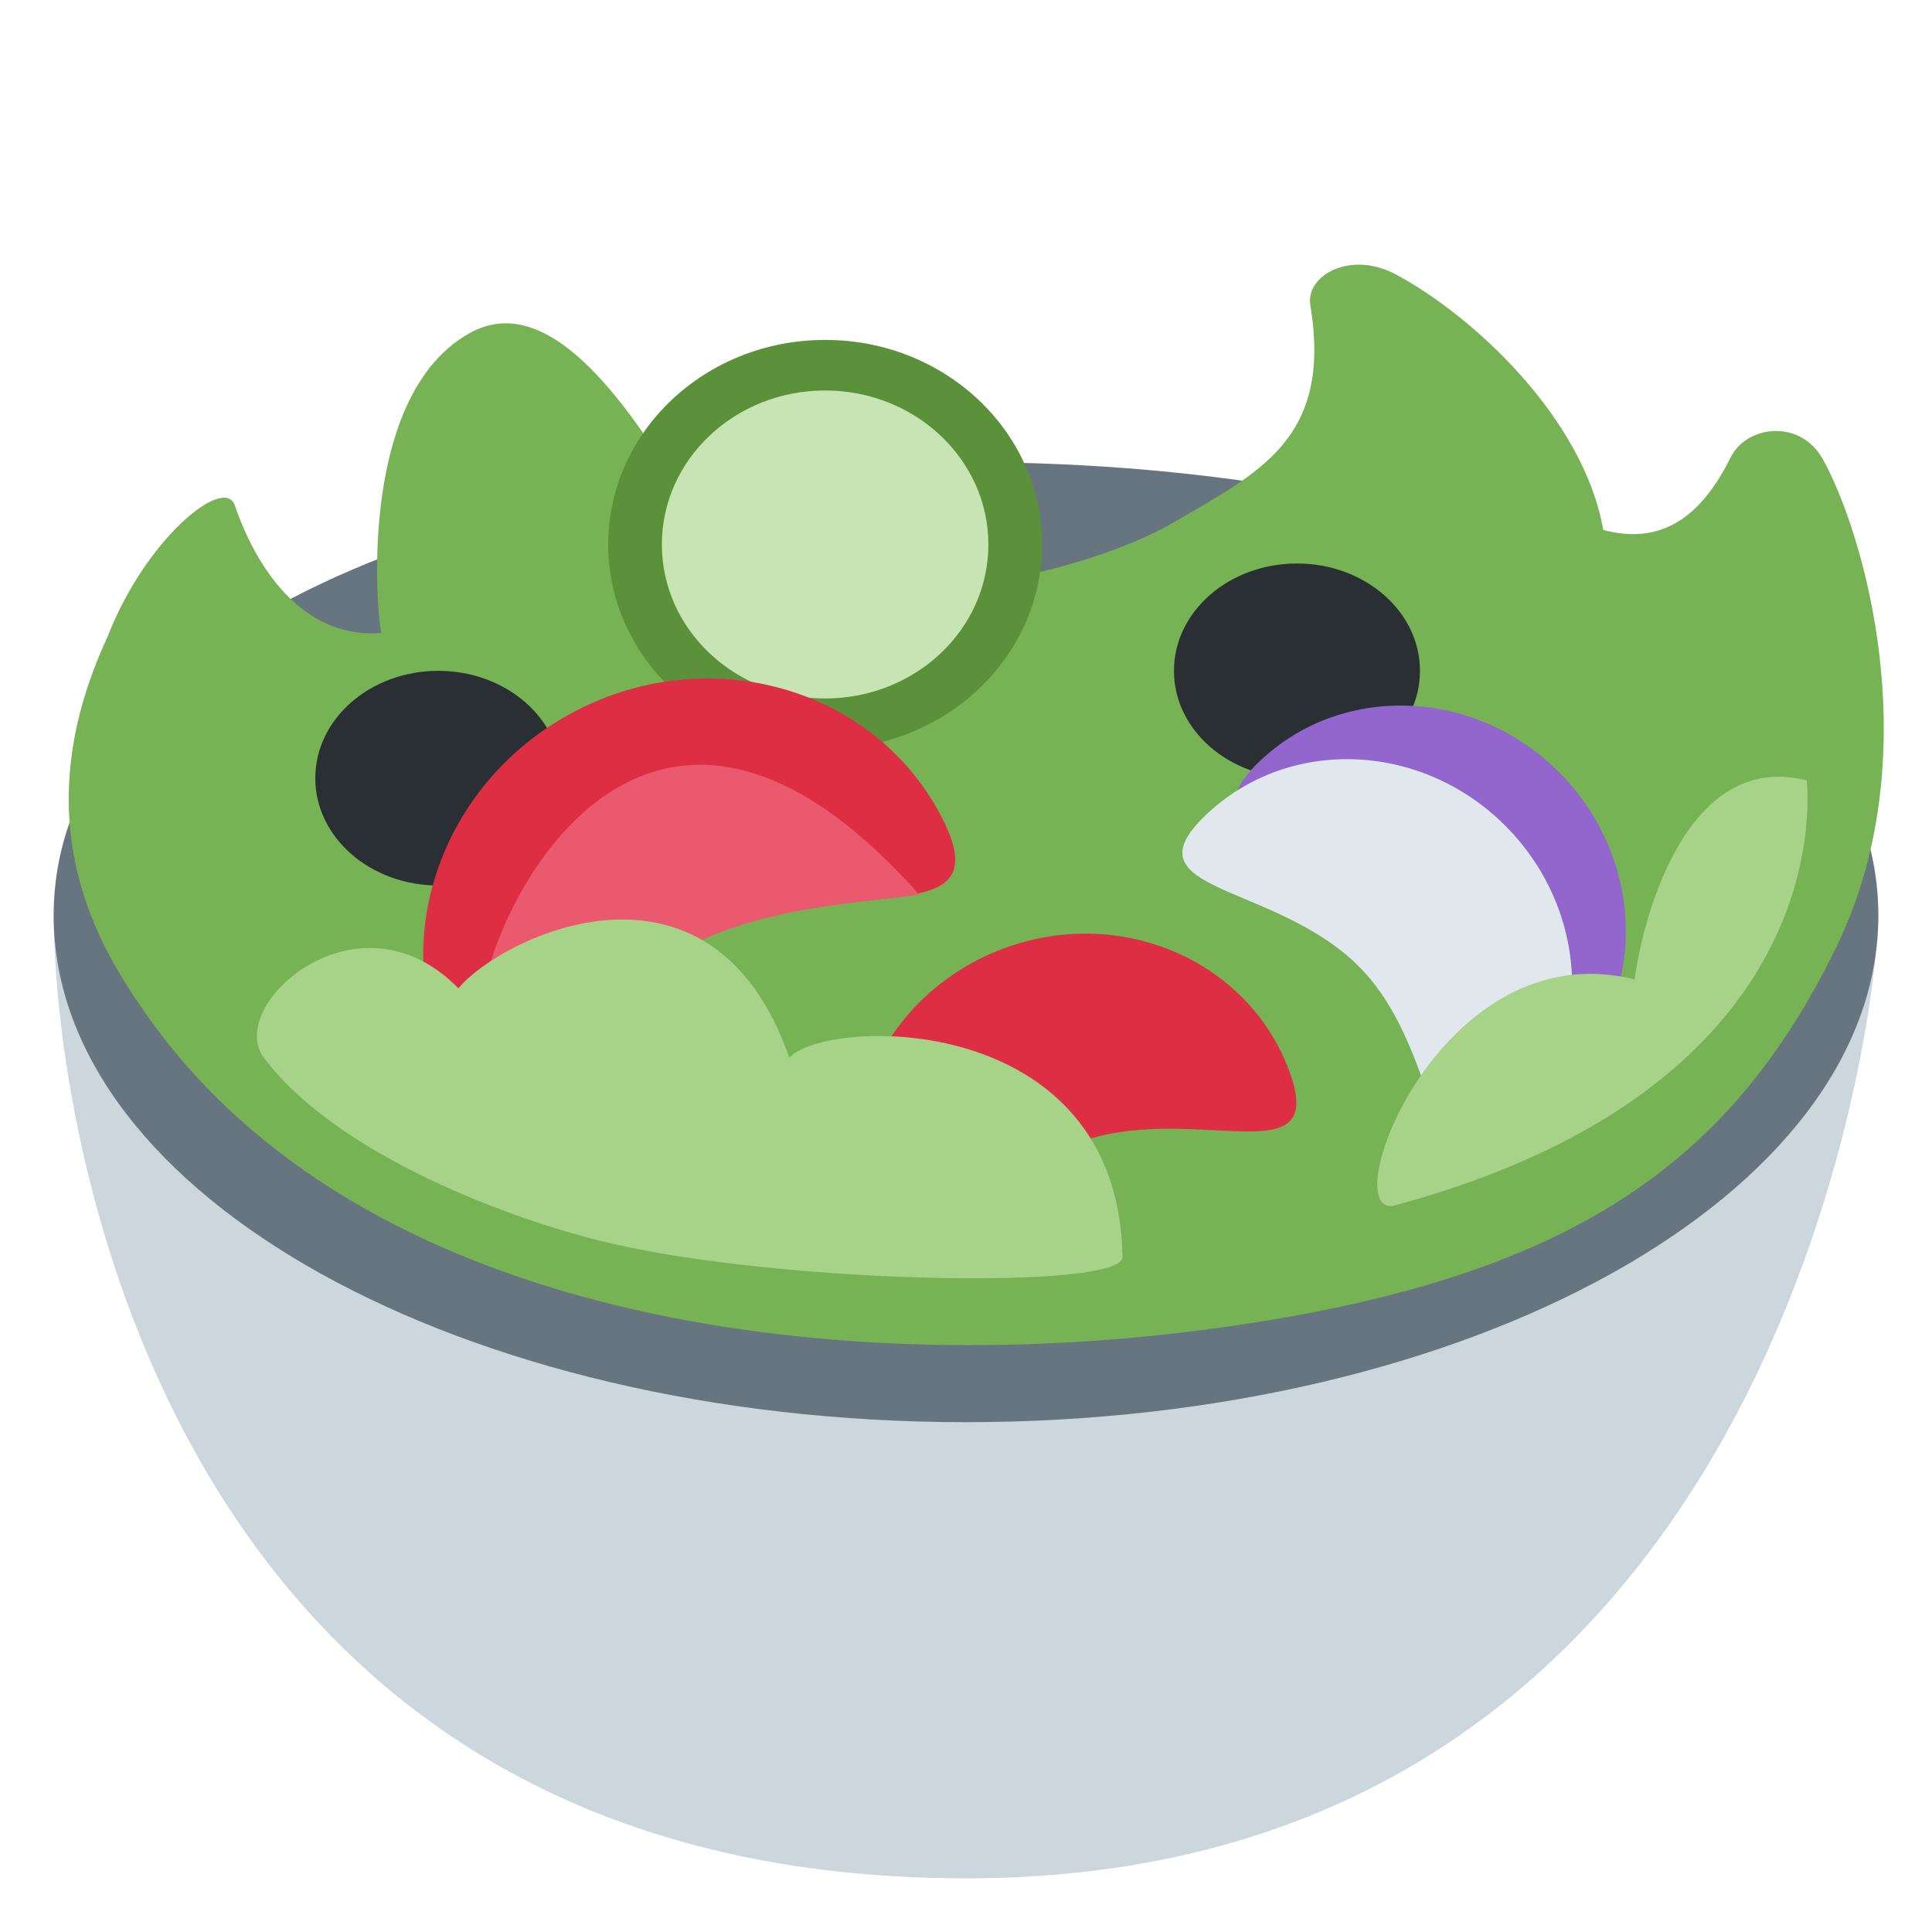
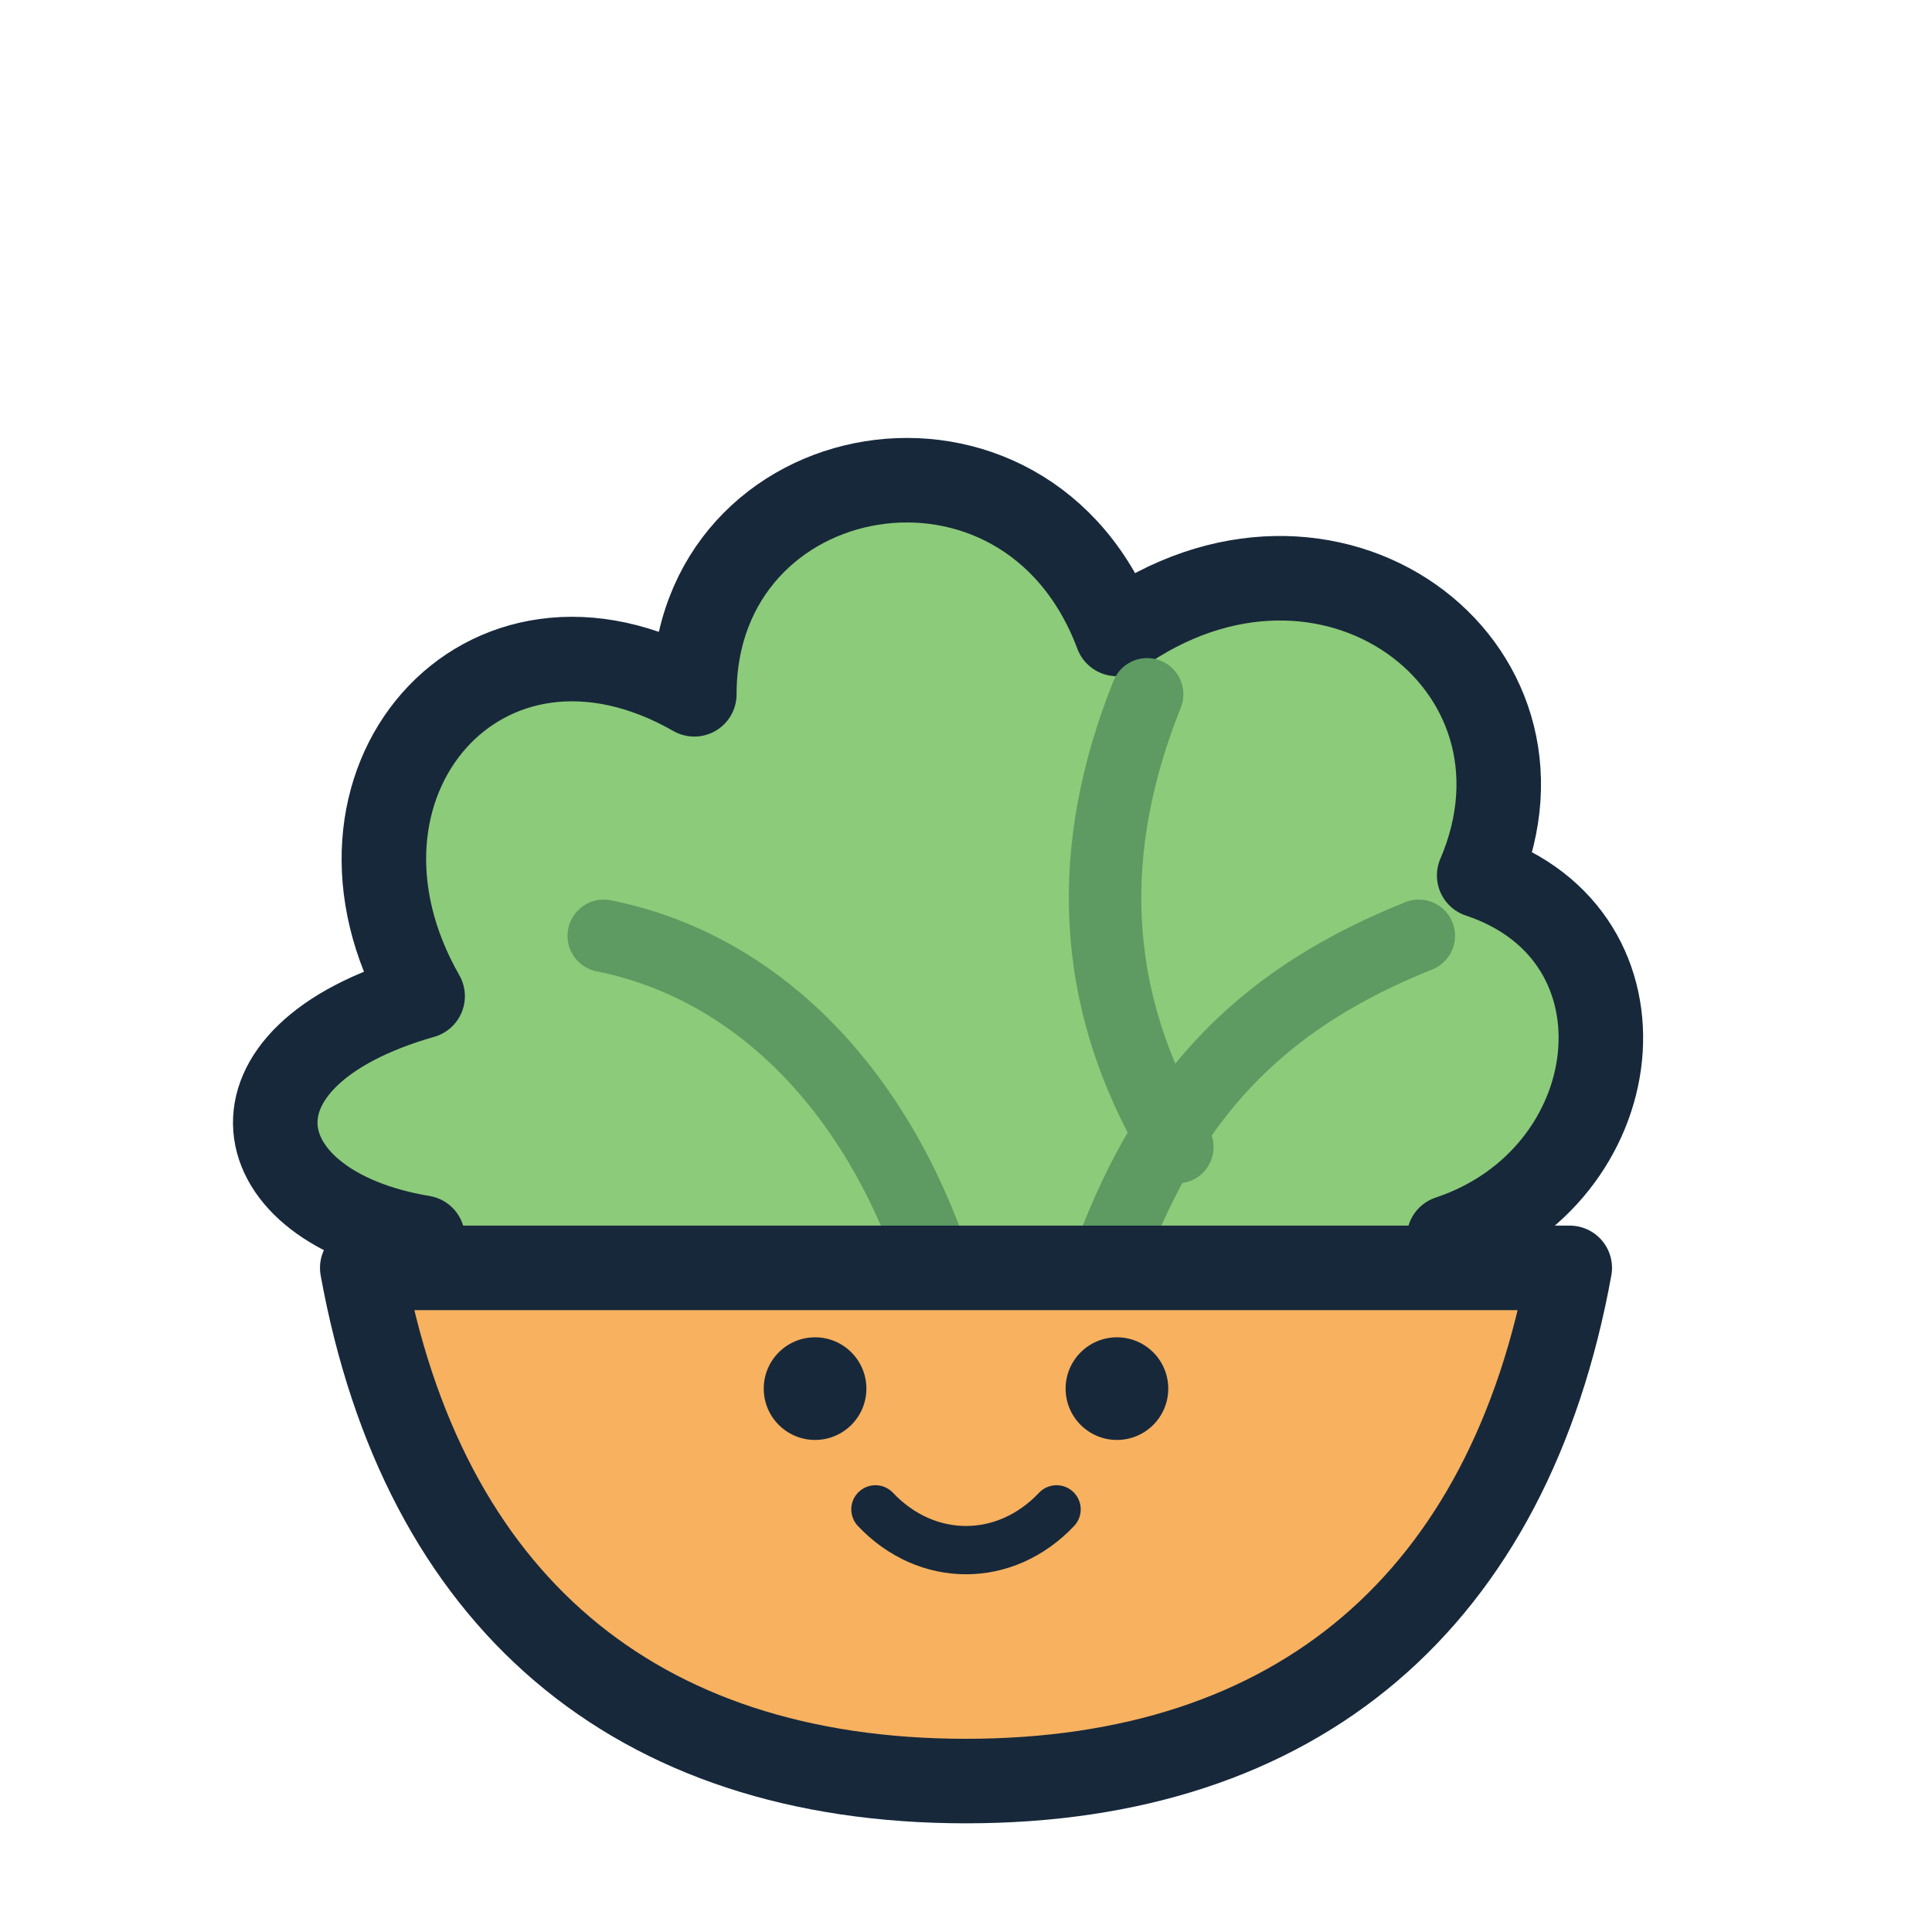
- <svg xmlns="http://www.w3.org/2000/svg" viewBox="0 0 36 36">
-   <path fill="#CCD6DD" d="M18 35C3.042 35 1 21 1 17h34c0 2-1.958 18-17 18z" />
-   <path fill="#66757F" d="M35 17.056c0 5.216-7.611 9.444-17 9.444S1 22.271 1 17.056c0-5.216 7.611-8.444 17-8.444 9.389-.001 17 3.228 17 8.444z" />
-   <path fill="#77B255" d="M2.708 18.875c-.808-1.161-2.333-3.5-.708-7 .708-1.833 2.18-3.027 2.375-2.458.458 1.333 1.375 2.5 2.75 2.375-.018.473-.669-4.309 1.625-5.584 1.125-.625 2.333.375 3.708 2.583 2.202 3.537 7.811 1.884 9.385.958 1.594-.938 2.99-1.552 2.573-4.062-.092-.551.743-1.029 1.595-.573 1.431.766 3.498 2.671 3.863 4.761 1.021.271 1.786-.163 2.375-1.354.292-.59 1.292-.729 1.72.041.754 1.356 1.992 5.527.239 9.105-2 4.083-5.042 6.25-11.875 7.125s-15.625-.167-19.625-5.917z" />
-   <path fill="#5C913B" d="M19.417 10.146c0 2.106-1.81 3.812-4.042 3.812-2.232 0-4.042-1.707-4.042-3.812 0-2.105 1.81-3.812 4.042-3.812 2.232-.001 4.042 1.707 4.042 3.812z" />
-   <path fill="#C6E5B3" d="M18.417 10.146c0 1.585-1.362 2.869-3.042 2.869-1.68 0-3.042-1.285-3.042-2.869 0-1.585 1.362-2.87 3.042-2.87 1.68.001 3.042 1.286 3.042 2.87z" />
-   <ellipse fill="#292F33" cx="8.167" cy="14.5" rx="2.292" ry="2" />
-   <path fill="#DD2E44" d="M17.524 15.182c1.267 2.388-2.104.951-4.614 2.284-2.511 1.333-3.209 4.929-4.477 2.541-1.268-2.388-.26-5.404 2.25-6.737 2.511-1.332 5.574-.476 6.841 1.912z" />
-   <ellipse fill="#292F33" cx="24.167" cy="12.5" rx="2.292" ry="2" />
-   <path fill="#9266CC" d="M29.117 20.129c-1.564 1.48-1.178-1.412-2.734-3.056-1.558-1.644-4.466-1.415-2.903-2.896 1.563-1.481 4.094-1.349 5.65.294 1.557 1.643 1.551 4.177-.013 5.658z" />
-   <path fill="#E1E8ED" d="M28.117 21.129c-1.564 1.48-1.178-1.412-2.734-3.057-1.558-1.643-4.466-1.415-2.903-2.896 1.563-1.481 4.094-1.349 5.65.294 1.557 1.644 1.551 4.178-.013 5.659z" />
-   <path fill="#DD2E44" d="M24.013 19.928c.781 2.062-1.798.555-3.966 1.377-2.166.821-3.1 3.658-3.881 1.597-.781-2.06.343-4.398 2.509-5.219 2.167-.821 4.556.185 5.338 2.245z" />
-   <path fill="#EA596E" d="M8.958 19.084c-.167-1.542 2.833-8.418 8.167-2.417-1.25.208-4.292.208-5.667 2.125s-2.625.208-2.5.292" />
-   <path fill="#A6D388" d="M4.917 19.709c-.728-.971 1.75-3.209 3.625-1.293.792-.958 4.708-2.874 6.167 1.293.667-.75 6.125-.917 6.208 3.708.041.625-6.295.506-9.542-.25-1.792-.417-5.083-1.625-6.458-3.458zM26 22.458c-1.167.315.793-5.125 4.459-4.208.125-1 .916-4.292 3.208-3.708.083.958.041 5.832-7.667 7.916z" />
+ <svg xmlns="http://www.w3.org/2000/svg" viewBox="0 0 64 64">
+   <path d="M14 33c-4-7 2-14 9-10 0-8 11-10 14-2 7-5 15 1 12 8 6 2 5 10-1 12-2 9-9 15-17 15S16 50 14 41c-6-1-7-6 0-8Z" fill="#8CCB79" stroke="#17283B" stroke-width="2.8" stroke-linejoin="round" />
+   <path d="M20 31c5 1 9 5 11 11M38 23c-2 5-2 10 1 15M47 31c-5 2-8 5-10 10" fill="none" stroke="#5D9B62" stroke-width="2.4" stroke-linecap="round" />
+   <path d="M12 42h40c-2 11-9 17-20 17S14 53 12 42Z" fill="#F7B15F" stroke="#17283B" stroke-width="2.8" stroke-linejoin="round" />
+   <g fill="#17283B">
+     <circle cx="27" cy="46" r="1.7" />
+     <circle cx="37" cy="46" r="1.7" />
+   </g>
+   <path d="M29 50c1.7 1.8 4.3 1.8 6 0" fill="none" stroke="#17283B" stroke-width="1.6" stroke-linecap="round" />
</svg>
